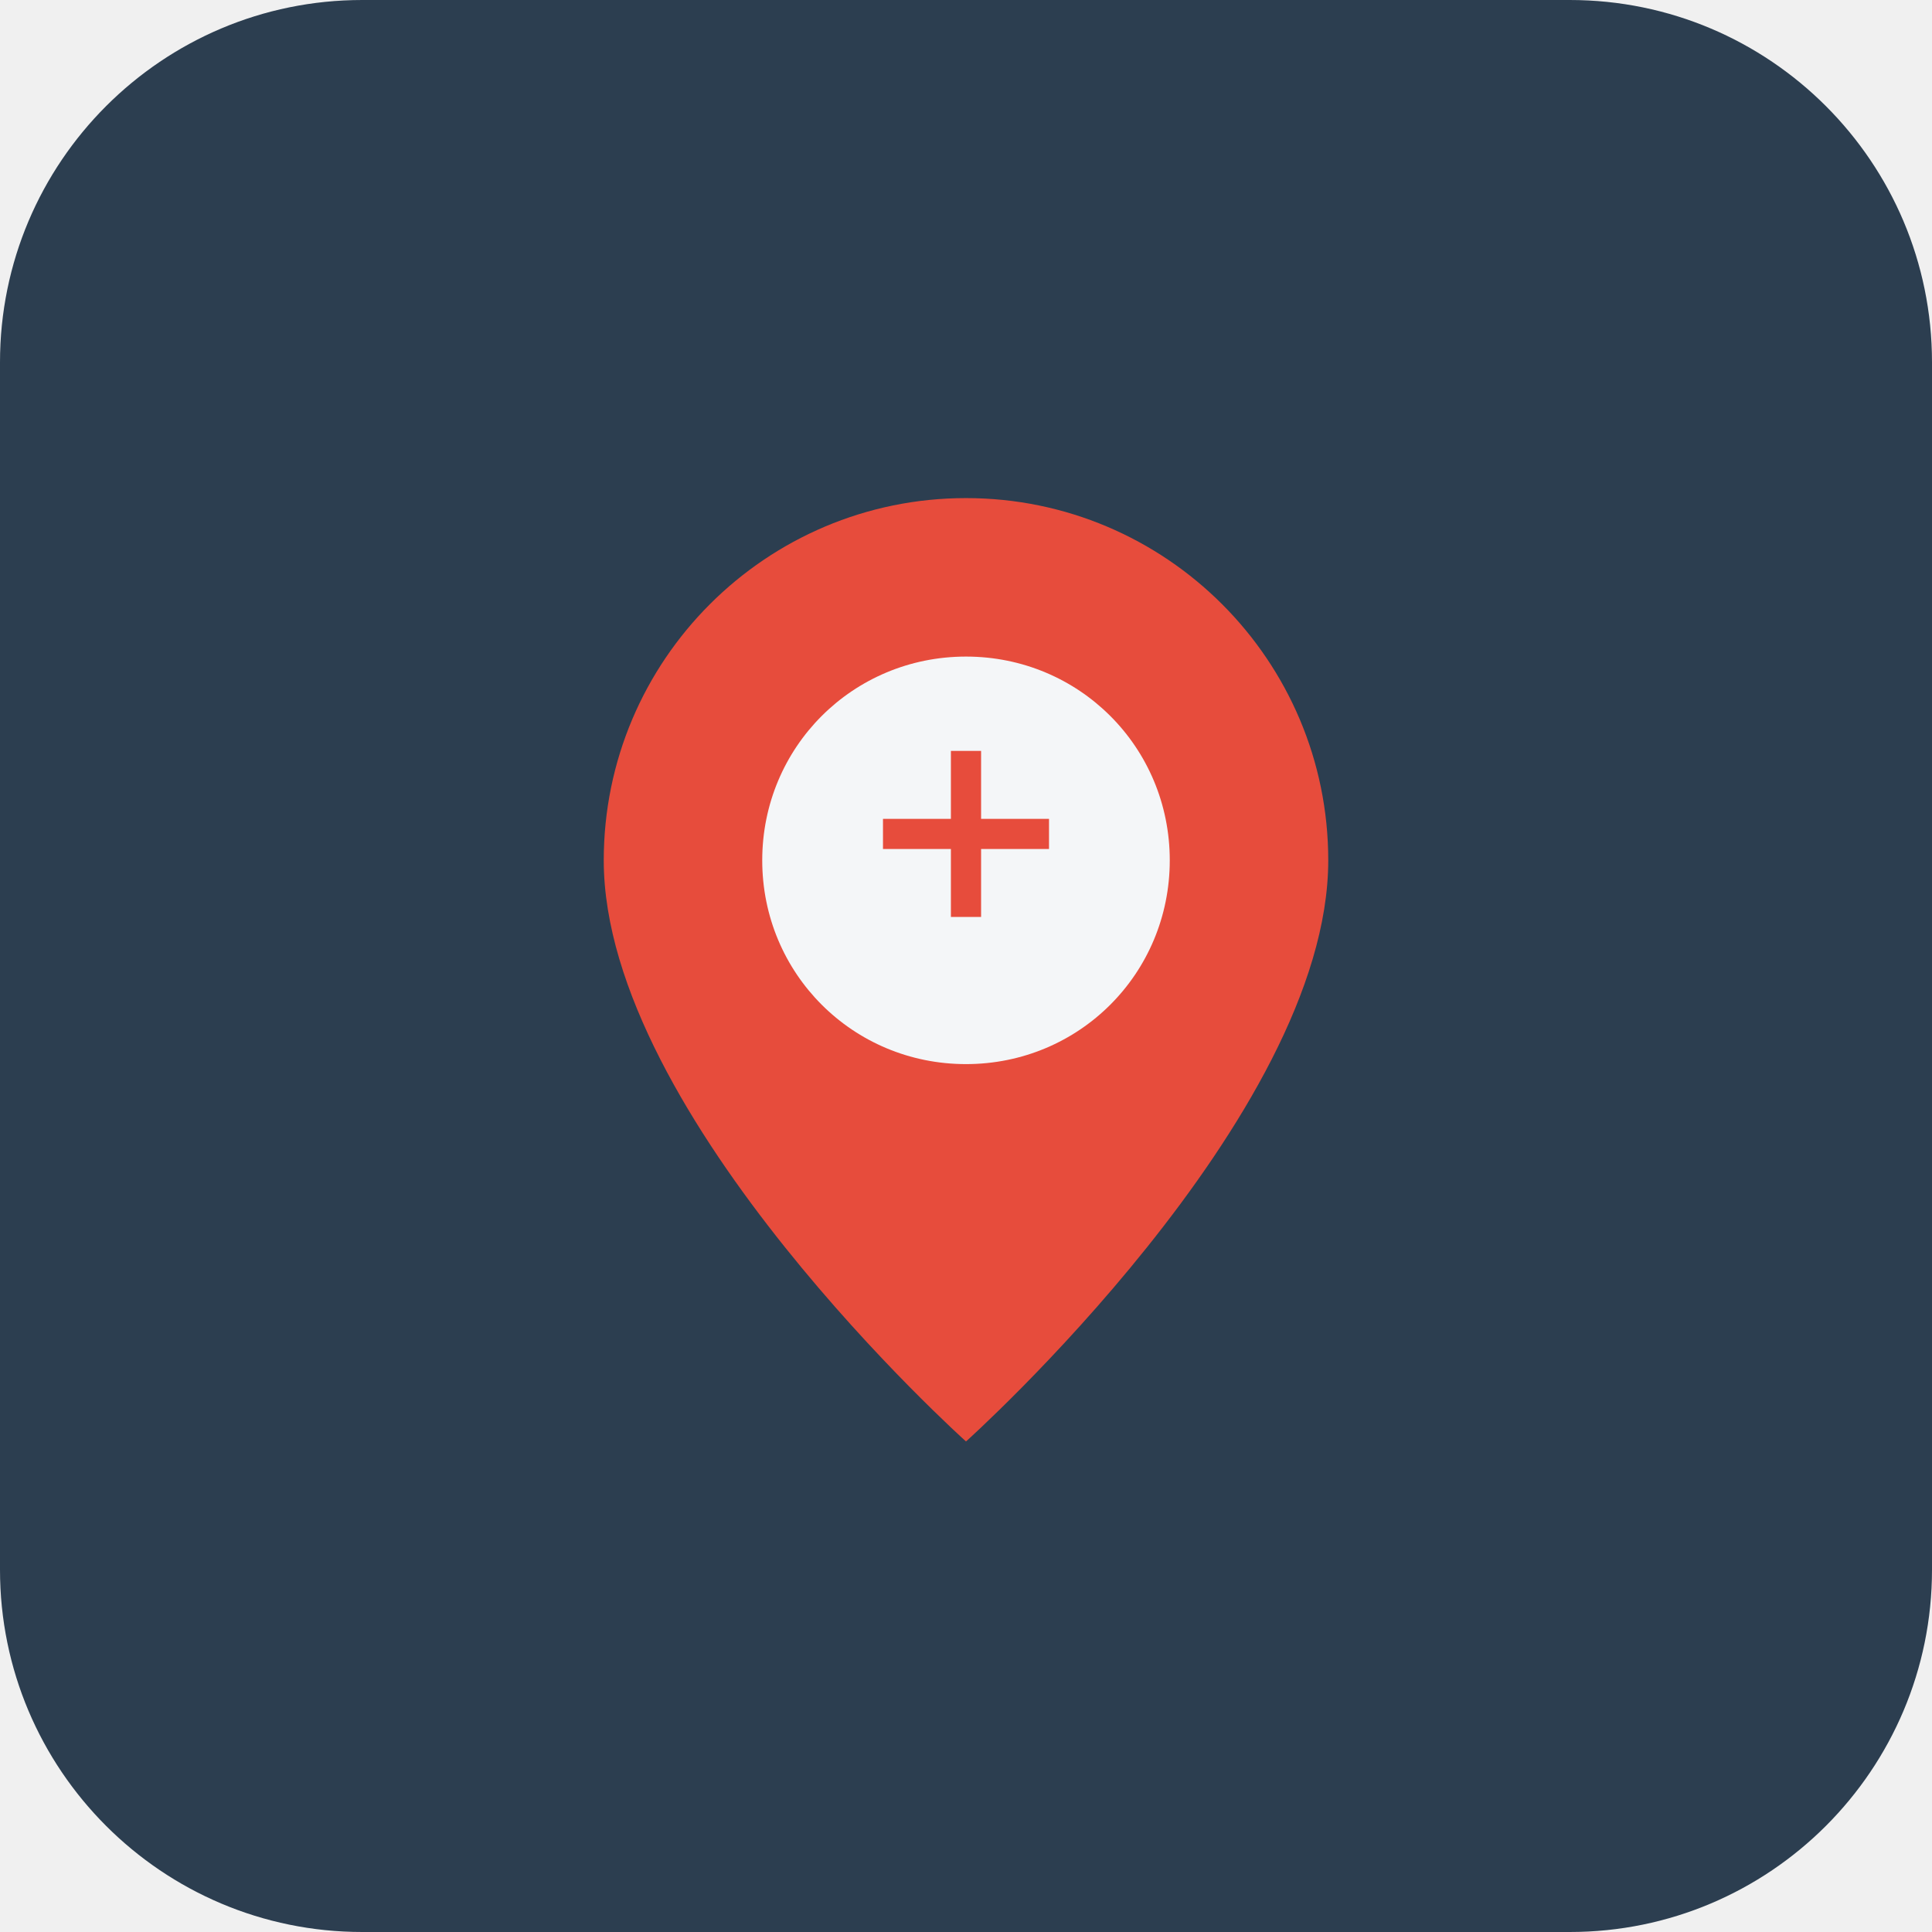
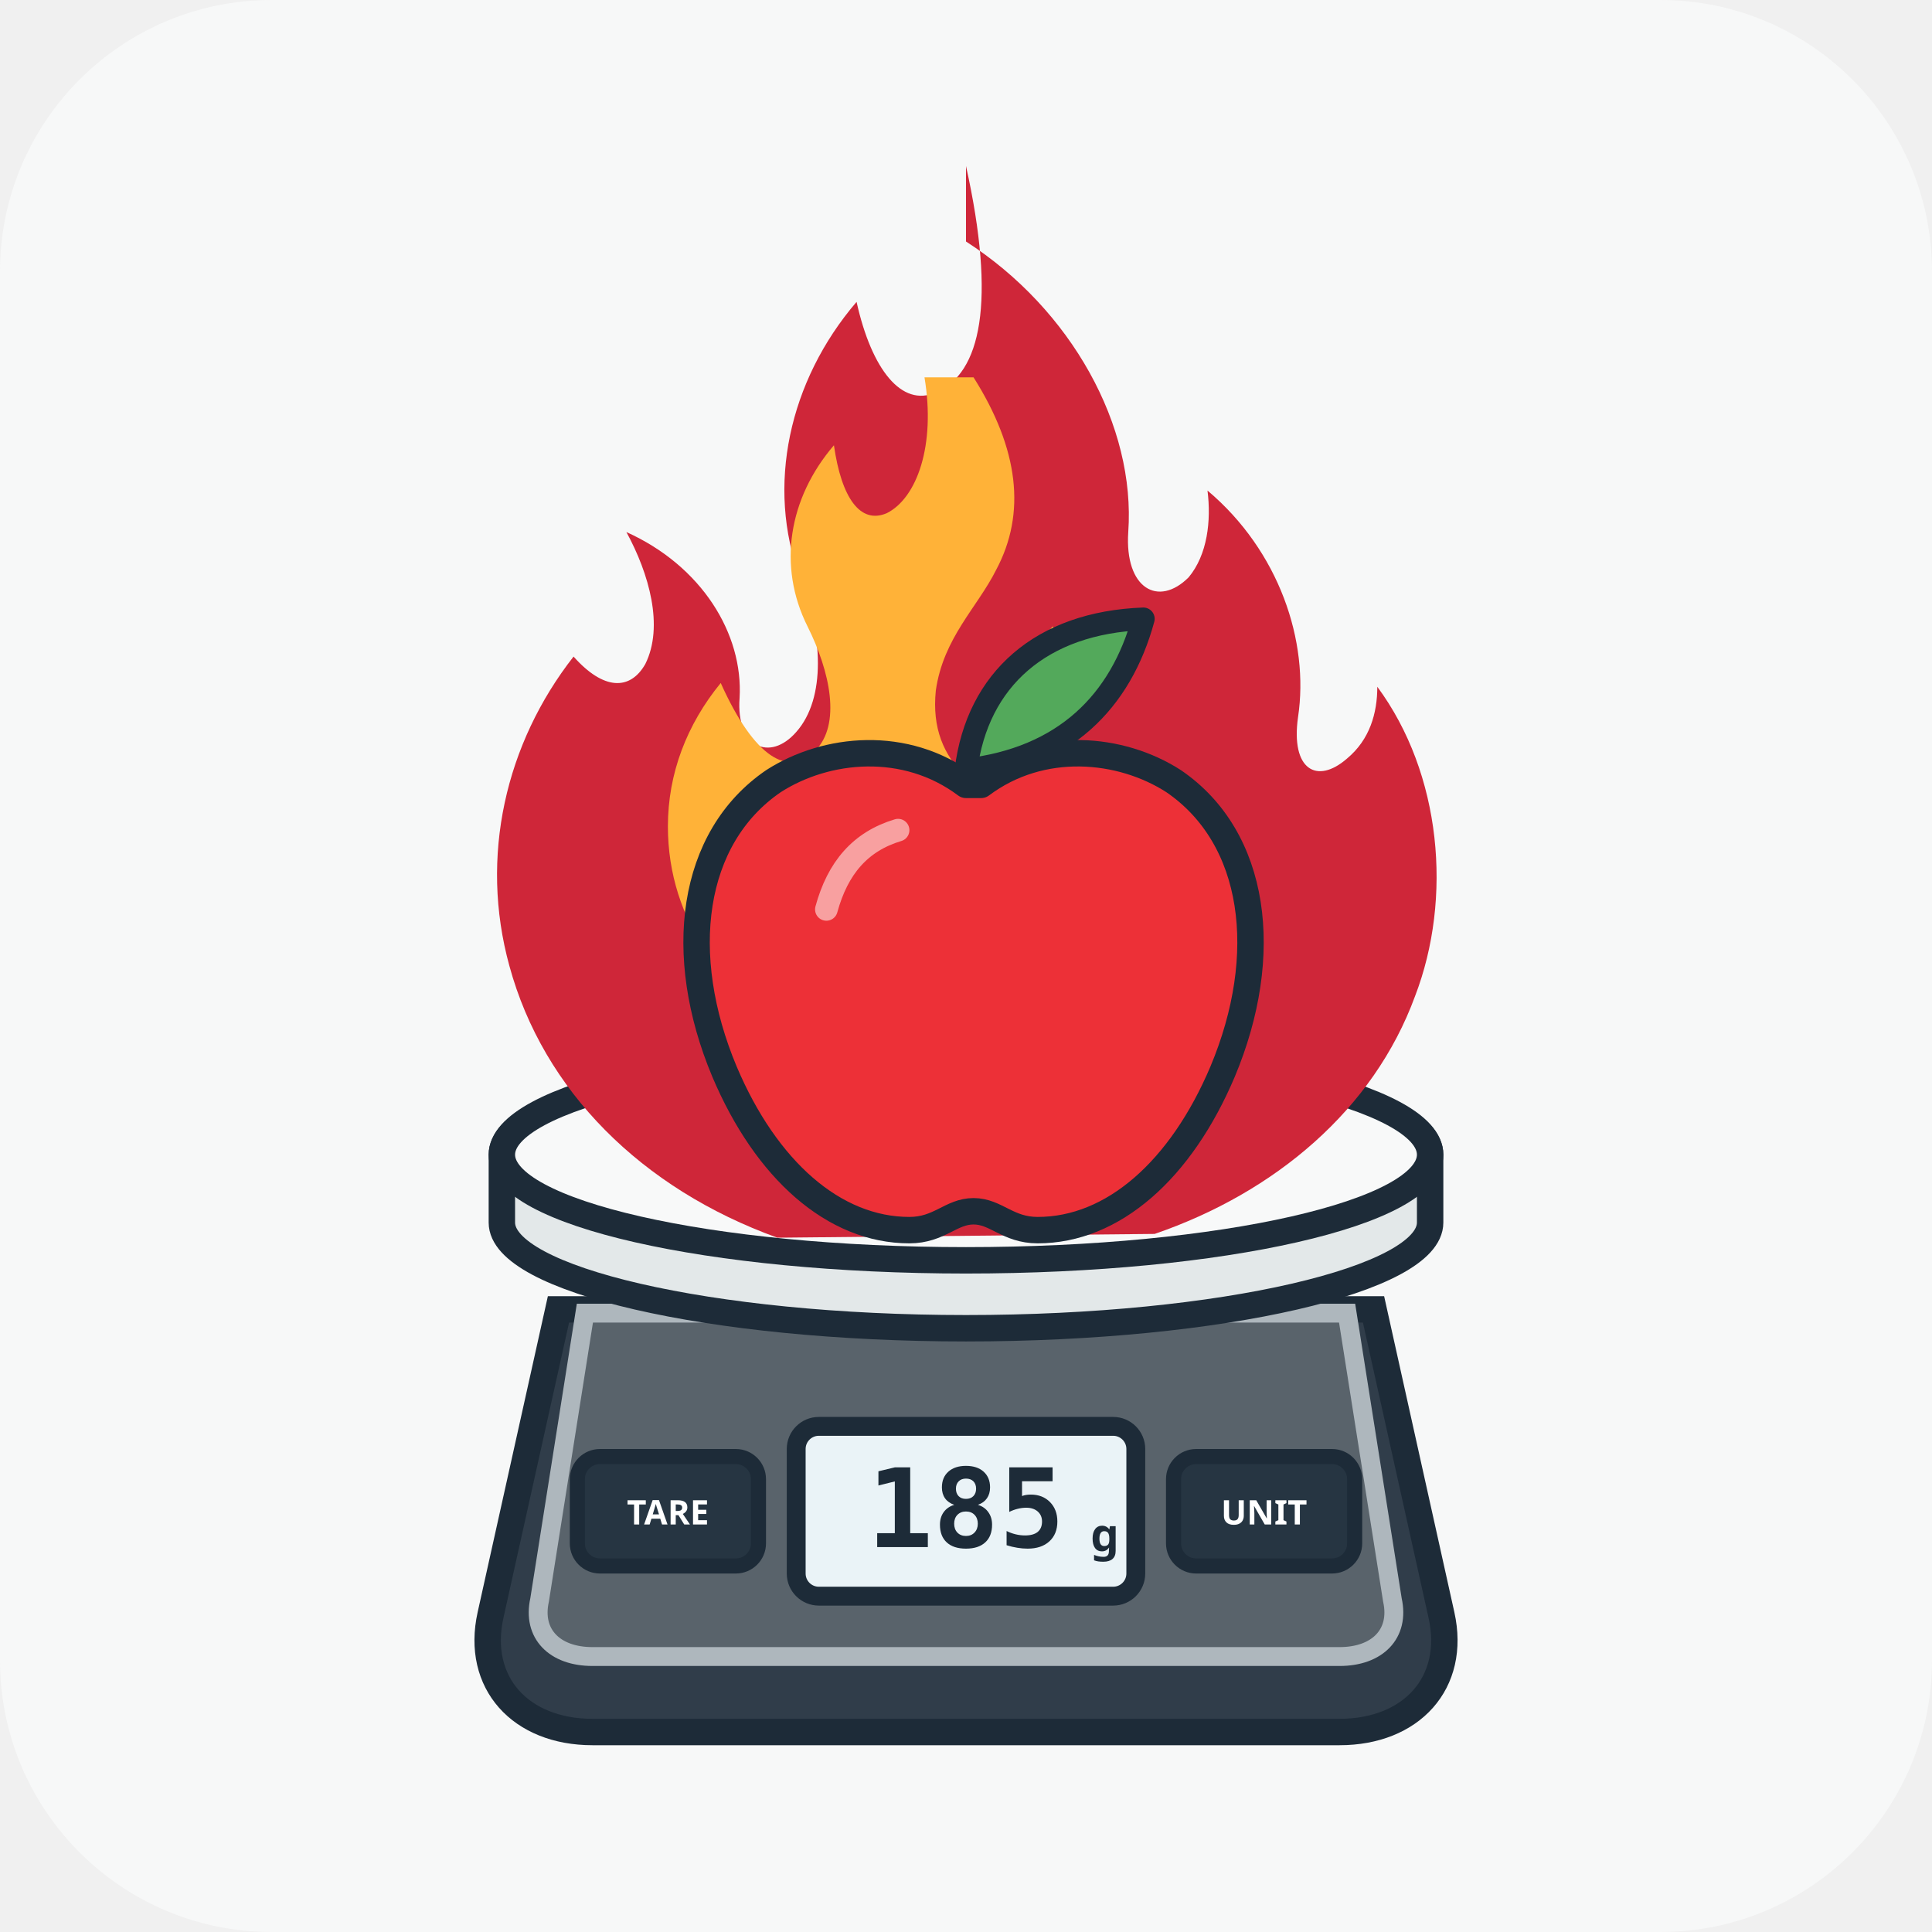
<svg xmlns="http://www.w3.org/2000/svg" viewBox="0 0 512 512">
-   <rect width="512" height="512" rx="96" fill="#2c3e50" />
-   <path fill="#e74c3c" d="M256 132c-53 0-96 43-96 96 0 68 96 154 96 154s96-86 96-154c0-53-43-96-96-96Z" />
-   <path fill="#f4f6f8" d="M256 174c-30 0-54 24-54 54s24 54 54 54 54-24 54-54-24-54-54-54Zm-22 43h18v-18h8v18h18v8h-18v18h-8v-18h-18v-8Z" />
+   <rect width="512" height="512" rx="72" fill="#f7f8f8" />
+   <g id="scale">
+     <path fill="#303d4a" stroke="#1d2b38" stroke-width="7" d="M148 347h216l18 81c4 18-8 31-27 31H157c-19 0-31-13-27-31Z" />
+     <path fill="#59636b" stroke="#aeb7bd" stroke-width="5" d="M155 348h202l12 76c2 9-4 15-14 15H157c-10 0-16-6-14-15Z" />
+     <rect x="211" y="378" width="90" height="45" rx="6" fill="#eaf3f7" stroke="#1d2b38" stroke-width="5" />
+     <text x="256" y="410" fill="#1d2b38" font-family="monospace" font-size="29" font-weight="700" text-anchor="middle">185</text>
+     <text x="289" y="411" fill="#1d2b38" font-family="sans-serif" font-size="12" font-weight="700">g</text>
+     <rect x="153" y="386" width="48" height="29" rx="6" fill="#263542" stroke="#1d2b38" stroke-width="4" />
+     <rect x="311" y="386" width="48" height="29" rx="6" fill="#263542" stroke="#1d2b38" stroke-width="4" />
+     <text x="177" y="404" fill="#fff" font-family="sans-serif" font-size="9" font-weight="700" text-anchor="middle">TARE</text>
+     <text x="335" y="404" fill="#fff" font-family="sans-serif" font-size="9" font-weight="700" text-anchor="middle">UNIT</text>
+   </g>
+   <g id="scale-plate">
+     <path fill="#e3e8e9" stroke="#1d2b38" stroke-width="7" d="M133 306c0-15 55-28 123-28s123 13 123 28v18c0 15-55 28-123 28s-123-13-123-28Z" />
+     <ellipse cx="256" cy="306" rx="123" ry="28" fill="#f8f9f9" stroke="#1d2b38" stroke-width="7" />
+   </g>
+   <g id="fire">
+     <path fill="#cf2639" d="M256 64c28 18 45 49 43 77-1 15 8 20 16 12 5-6 6-15 5-23 19 16 27 40 24 60-2 14 5 18 13 11 6-5 8-12 8-19 17 23 20 56 10 82-11 30-37 52-69 63l-100 1c-36-13-62-39-71-72-8-29-1-59 17-82 8 9 15 9 19 2 5-10 1-24-5-35 20 9 31 27 30 44-1 13 8 17 15 9 8-9 7-26 1-41-9-24-3-52 15-73 4 18 12 28 21 24 12-5 16-24 8-60Z" />
+     <path fill="#ffb238" d="M258 100c12 19 14 36 6 51-5 10-14 18-16 32-1 10 2 17 8 23 3-17 12-28 23-40 8 17 8 31 1 44-7 13-8 23-3 32 7-11 16-17 27-21 0 23-13 42-39 56h-48c-25-12-40-33-40-58 0-14 5-27 14-38 9 20 18 25 25 18 7-7 4-21-2-33-8-16-5-34 7-48 2 14 7 21 14 18 8-4 13-18 10-36Z" />
+   </g>
+   <g id="apple">
+     <path fill="#ed3037" stroke="#1d2b38" stroke-width="7" stroke-linejoin="round" d="M256 208c-16-12-37-10-51-1-22 15-26 46-13 77 11 26 29 42 49 42 8 0 11-5 17-5s9 5 17 5c20 0 38-16 49-42 13-31 9-62-13-77-14-9-35-11-51 1h-4Z" />
+     <path fill="#53a95b" stroke="#1d2b38" stroke-width="6" stroke-linejoin="round" d="M256 204c3-24 20-39 47-40-6 22-21 37-47 40Z" />
+     <path fill="none" stroke="#f8a0a0" stroke-linecap="round" stroke-width="6" d="M219 241c3-11 9-18 19-21" />
+   </g>
</svg>
